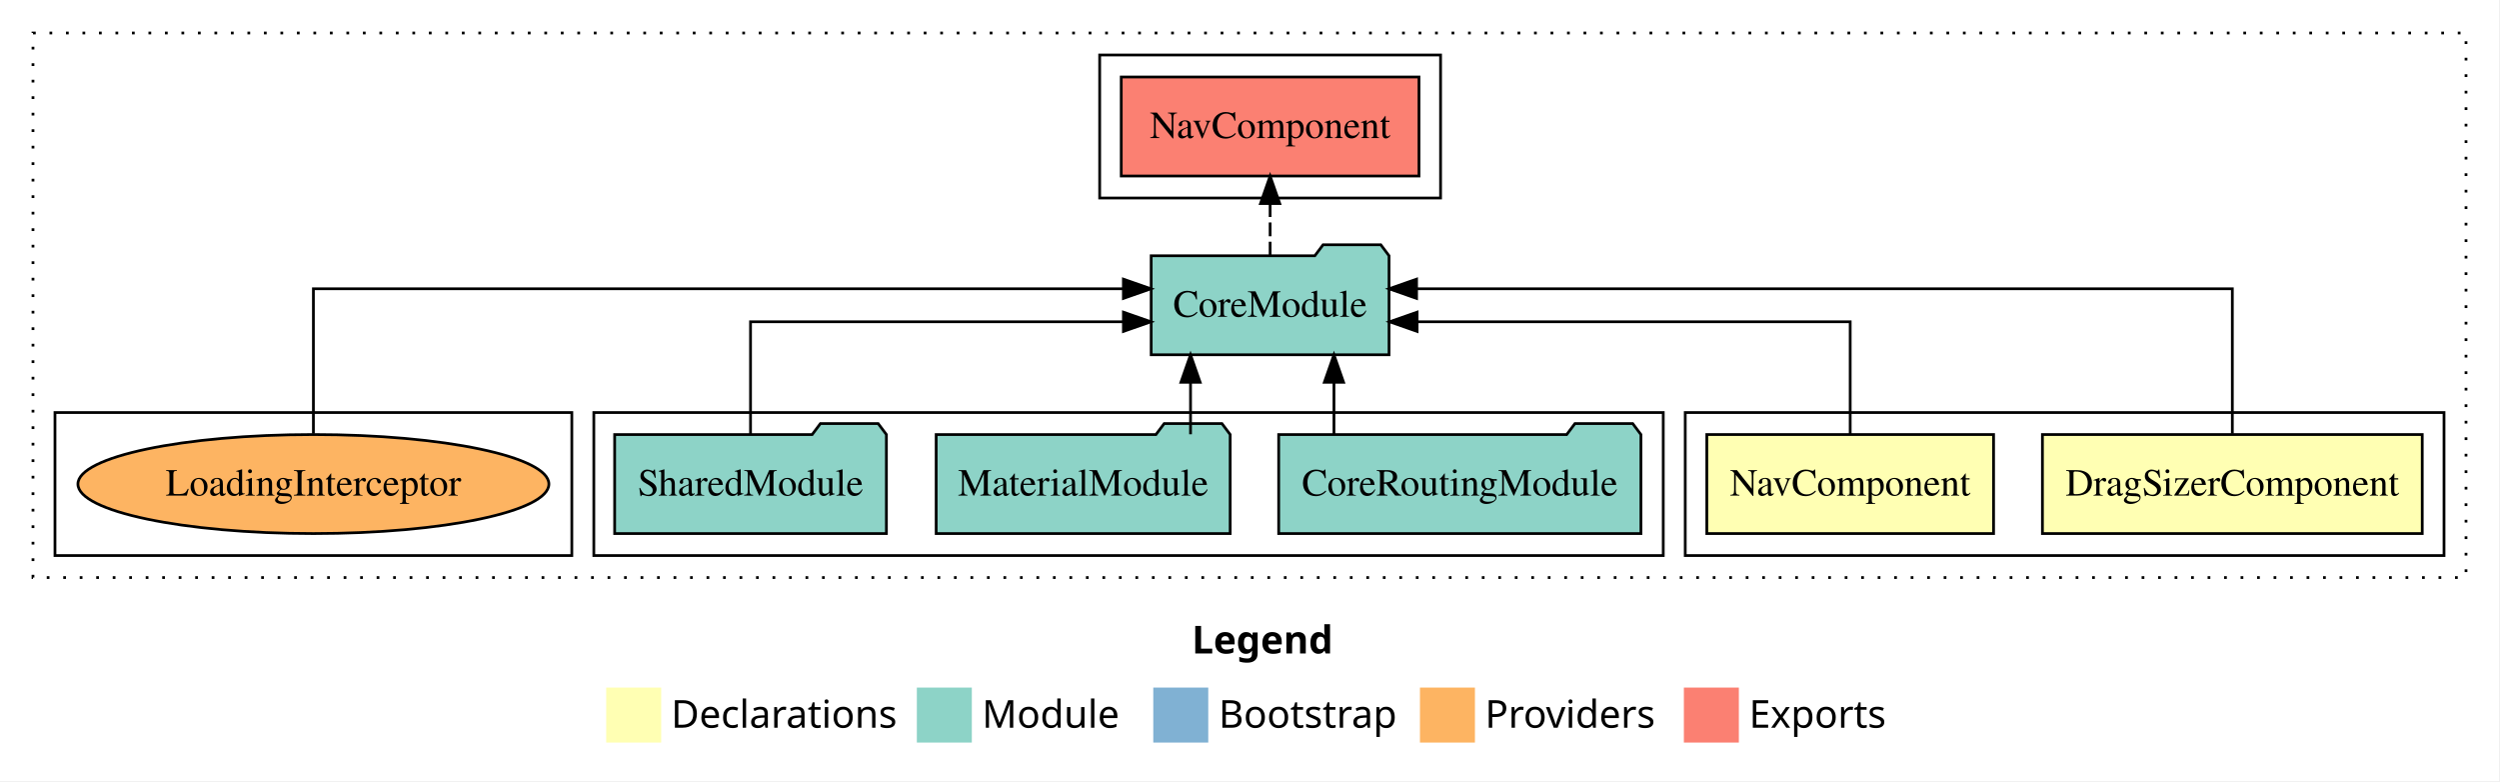
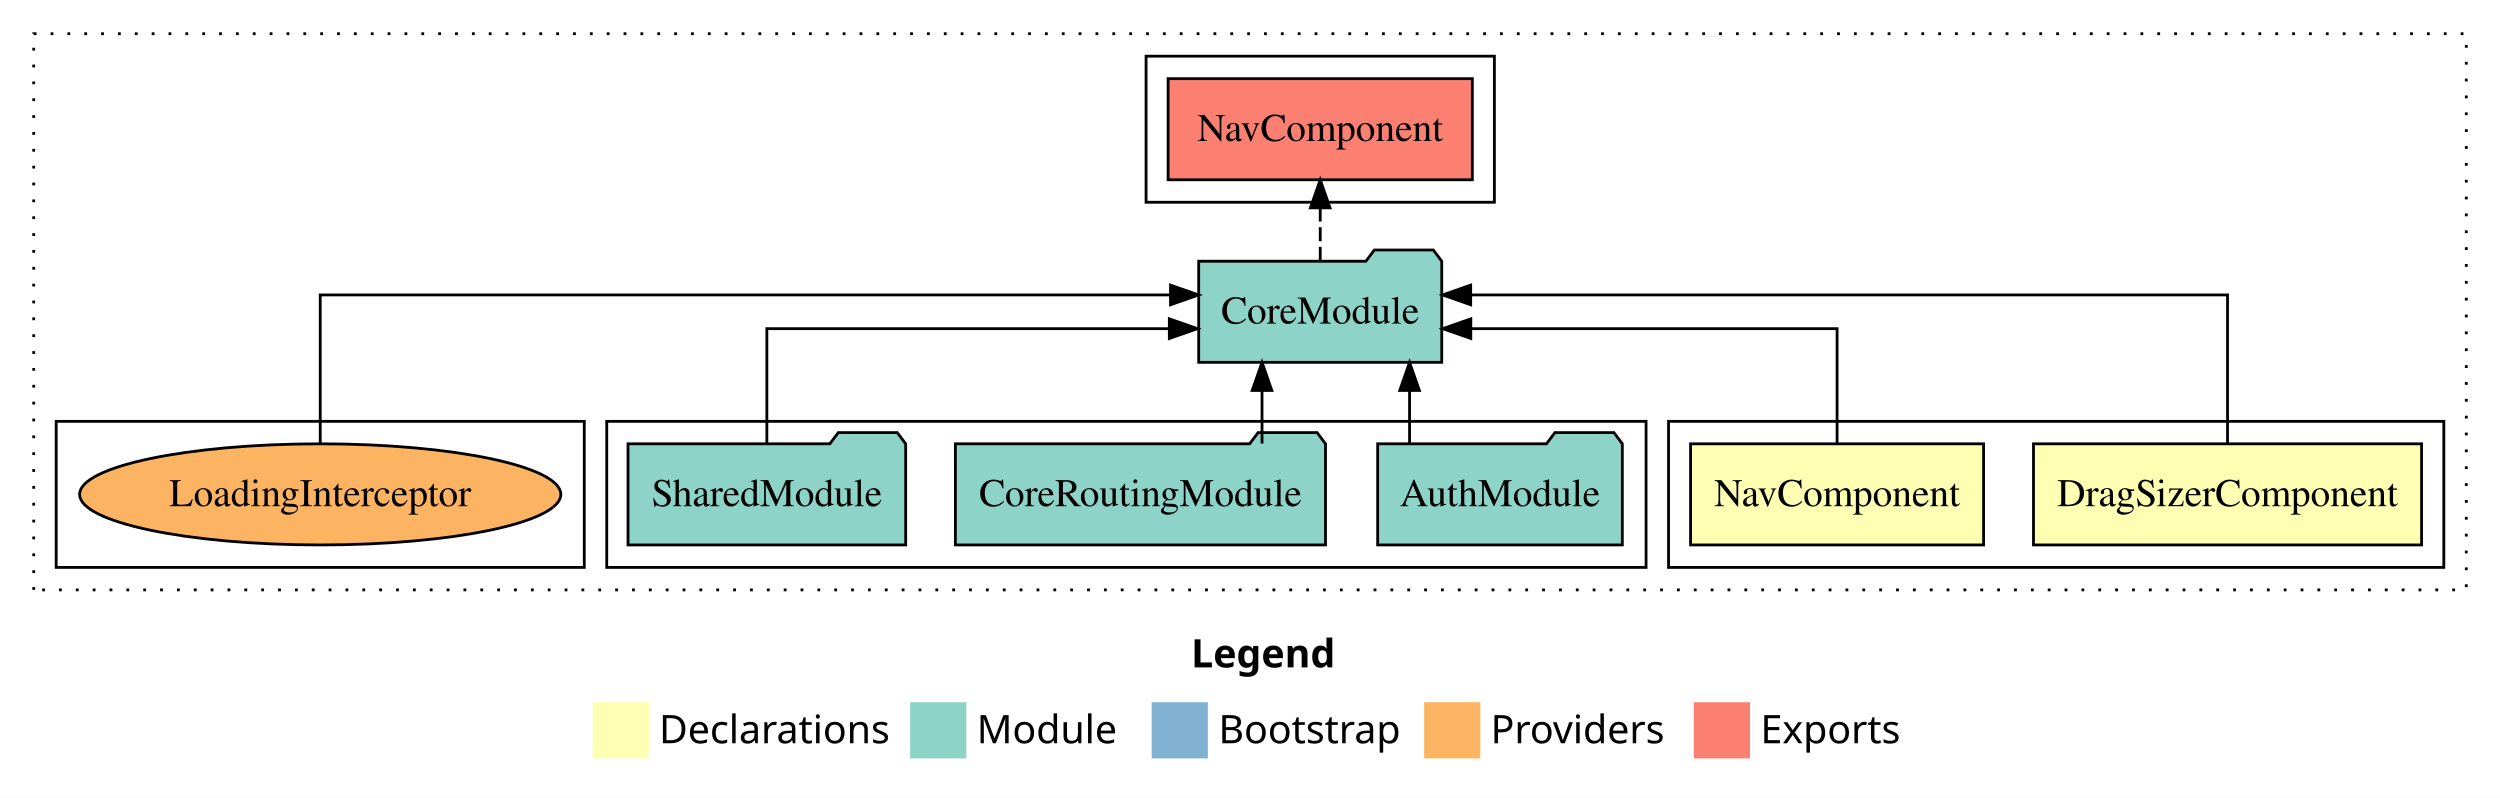
- <svg xmlns="http://www.w3.org/2000/svg" width="909pt" height="284pt" viewBox="0.00 0.00 909.00 284.00">
+ <svg xmlns="http://www.w3.org/2000/svg" width="890pt" height="284pt" viewBox="0.00 0.00 890.00 284.00">
  <g id="graph0" class="graph" transform="scale(1 1) rotate(0) translate(4 280)">
-     <polygon fill="#ffffff" stroke="transparent" points="-4,4 -4,-280 905,-280 905,4 -4,4" />
-     <text text-anchor="start" x="429.509" y="-42.4" font-family="sans-serif" font-weight="bold" font-size="14.00" fill="#000000">Legend</text>
-     <polygon fill="#ffffb3" stroke="transparent" points="216.5,-10 216.5,-30 236.5,-30 236.5,-10 216.5,-10" />
-     <text text-anchor="start" x="240.129" y="-15.4" font-family="sans-serif" font-size="14.00" fill="#000000">  Declarations</text>
-     <polygon fill="#8dd3c7" stroke="transparent" points="329.5,-10 329.5,-30 349.5,-30 349.5,-10 329.5,-10" />
-     <text text-anchor="start" x="353.225" y="-15.4" font-family="sans-serif" font-size="14.00" fill="#000000">  Module</text>
-     <polygon fill="#80b1d3" stroke="transparent" points="415.5,-10 415.5,-30 435.5,-30 435.5,-10 415.5,-10" />
-     <text text-anchor="start" x="439.281" y="-15.4" font-family="sans-serif" font-size="14.00" fill="#000000">  Bootstrap</text>
-     <polygon fill="#fdb462" stroke="transparent" points="512.5,-10 512.5,-30 532.5,-30 532.5,-10 512.5,-10" />
-     <text text-anchor="start" x="536.173" y="-15.4" font-family="sans-serif" font-size="14.00" fill="#000000">  Providers</text>
-     <polygon fill="#fb8072" stroke="transparent" points="608.5,-10 608.5,-30 628.5,-30 628.5,-10 608.5,-10" />
-     <text text-anchor="start" x="632.226" y="-15.4" font-family="sans-serif" font-size="14.00" fill="#000000">  Exports</text>
+     <polygon fill="#ffffff" stroke="transparent" points="-4,4 -4,-280 886,-280 886,4 -4,4" />
+     <text text-anchor="start" x="420.009" y="-42.4" font-family="sans-serif" font-weight="bold" font-size="14.00" fill="#000000">Legend</text>
+     <polygon fill="#ffffb3" stroke="transparent" points="207,-10 207,-30 227,-30 227,-10 207,-10" />
+     <text text-anchor="start" x="230.629" y="-15.4" font-family="sans-serif" font-size="14.00" fill="#000000">  Declarations</text>
+     <polygon fill="#8dd3c7" stroke="transparent" points="320,-10 320,-30 340,-30 340,-10 320,-10" />
+     <text text-anchor="start" x="343.725" y="-15.4" font-family="sans-serif" font-size="14.00" fill="#000000">  Module</text>
+     <polygon fill="#80b1d3" stroke="transparent" points="406,-10 406,-30 426,-30 426,-10 406,-10" />
+     <text text-anchor="start" x="429.781" y="-15.4" font-family="sans-serif" font-size="14.00" fill="#000000">  Bootstrap</text>
+     <polygon fill="#fdb462" stroke="transparent" points="503,-10 503,-30 523,-30 523,-10 503,-10" />
+     <text text-anchor="start" x="526.673" y="-15.4" font-family="sans-serif" font-size="14.00" fill="#000000">  Providers</text>
+     <polygon fill="#fb8072" stroke="transparent" points="599,-10 599,-30 619,-30 619,-10 599,-10" />
+     <text text-anchor="start" x="622.726" y="-15.4" font-family="sans-serif" font-size="14.00" fill="#000000">  Exports</text>
    <g id="clust1" class="cluster">
-       <polygon fill="none" stroke="#000000" stroke-dasharray="1,5" points="8,-70 8,-268 893,-268 893,-70 8,-70" />
+       <polygon fill="none" stroke="#000000" stroke-dasharray="1,5" points="8,-70 8,-268 874,-268 874,-70 8,-70" />
    </g>
    <g id="clust2" class="cluster">
-       <polygon fill="none" stroke="#000000" points="609,-78 609,-130 885,-130 885,-78 609,-78" />
+       <polygon fill="none" stroke="#000000" points="590,-78 590,-130 866,-130 866,-78 590,-78" />
    </g>
    <g id="clust5" class="cluster">
-       <polygon fill="none" stroke="#000000" points="212,-78 212,-130 601,-130 601,-78 212,-78" />
+       <polygon fill="none" stroke="#000000" points="212,-78 212,-130 582,-130 582,-78 212,-78" />
    </g>
    <g id="clust6" class="cluster">
-       <polygon fill="none" stroke="#000000" points="396,-208 396,-260 520,-260 520,-208 396,-208" />
+       <polygon fill="none" stroke="#000000" points="404,-208 404,-260 528,-260 528,-208 404,-208" />
    </g>
    <g id="clust8" class="cluster">
      <polygon fill="none" stroke="#000000" points="16,-78 16,-130 204,-130 204,-78 16,-78" />
    </g>
    <g id="node1" class="node">
-       <polygon fill="#ffffb3" stroke="#000000" points="877.077,-122 738.923,-122 738.923,-86 877.077,-86 877.077,-122" />
-       <text text-anchor="middle" x="808" y="-99.8" font-family="Times,serif" font-size="14.00" fill="#000000">DragSizerComponent</text>
+       <polygon fill="#ffffb3" stroke="#000000" points="858.077,-122 719.923,-122 719.923,-86 858.077,-86 858.077,-122" />
+       <text text-anchor="middle" x="789" y="-99.8" font-family="Times,serif" font-size="14.00" fill="#000000">DragSizerComponent</text>
    </g>
    <g id="node3" class="node">
-       <polygon fill="#8dd3c7" stroke="#000000" points="501.262,-187 498.262,-191 477.262,-191 474.262,-187 414.738,-187 414.738,-151 501.262,-151 501.262,-187" />
-       <text text-anchor="middle" x="458" y="-164.8" font-family="Times,serif" font-size="14.00" fill="#000000">CoreModule</text>
+       <polygon fill="#8dd3c7" stroke="#000000" points="509.262,-187 506.262,-191 485.262,-191 482.262,-187 422.738,-187 422.738,-151 509.262,-151 509.262,-187" />
+       <text text-anchor="middle" x="466" y="-164.8" font-family="Times,serif" font-size="14.00" fill="#000000">CoreModule</text>
    </g>
    <g id="edge1" class="edge">
-       <path fill="none" stroke="#000000" d="M808,-122.284C808,-143.321 808,-175 808,-175 808,-175 511.268,-175 511.268,-175" />
-       <polygon fill="#000000" stroke="#000000" points="511.268,-171.5 501.268,-175 511.268,-178.5 511.268,-171.5" />
+       <path fill="none" stroke="#000000" d="M789,-122.284C789,-143.321 789,-175 789,-175 789,-175 519.561,-175 519.561,-175" />
+       <polygon fill="#000000" stroke="#000000" points="519.561,-171.5 509.561,-175 519.561,-178.5 519.561,-171.5" />
    </g>
    <g id="node2" class="node">
-       <polygon fill="#ffffb3" stroke="#000000" points="721.154,-122 616.846,-122 616.846,-86 721.154,-86 721.154,-122" />
-       <text text-anchor="middle" x="669" y="-99.8" font-family="Times,serif" font-size="14.00" fill="#000000">NavComponent</text>
+       <polygon fill="#ffffb3" stroke="#000000" points="702.154,-122 597.846,-122 597.846,-86 702.154,-86 702.154,-122" />
+       <text text-anchor="middle" x="650" y="-99.8" font-family="Times,serif" font-size="14.00" fill="#000000">NavComponent</text>
    </g>
    <g id="edge2" class="edge">
-       <path fill="none" stroke="#000000" d="M669,-122.022C669,-139.373 669,-163 669,-163 669,-163 511.464,-163 511.464,-163" />
-       <polygon fill="#000000" stroke="#000000" points="511.464,-159.5 501.464,-163 511.464,-166.5 511.464,-159.5" />
+       <path fill="none" stroke="#000000" d="M650,-122.022C650,-139.373 650,-163 650,-163 650,-163 519.605,-163 519.605,-163" />
+       <polygon fill="#000000" stroke="#000000" points="519.606,-159.5 509.605,-163 519.605,-166.5 519.606,-159.5" />
    </g>
    <g id="node7" class="node">
-       <polygon fill="#fb8072" stroke="#000000" points="512.154,-252 403.846,-252 403.846,-216 512.154,-216 512.154,-252" />
-       <text text-anchor="middle" x="458" y="-229.8" font-family="Times,serif" font-size="14.00" fill="#000000">NavComponent </text>
+       <polygon fill="#fb8072" stroke="#000000" points="520.154,-252 411.846,-252 411.846,-216 520.154,-216 520.154,-252" />
+       <text text-anchor="middle" x="466" y="-229.8" font-family="Times,serif" font-size="14.00" fill="#000000">NavComponent </text>
    </g>
    <g id="edge6" class="edge">
-       <path fill="none" stroke="#000000" stroke-dasharray="5,2" d="M458,-187.106C458,-187.106 458,-205.991 458,-205.991" />
-       <polygon fill="#000000" stroke="#000000" points="454.5,-205.991 458,-215.991 461.5,-205.991 454.5,-205.991" />
+       <path fill="none" stroke="#000000" stroke-dasharray="5,2" d="M466,-187.106C466,-187.106 466,-205.991 466,-205.991" />
+       <polygon fill="#000000" stroke="#000000" points="462.5,-205.991 466,-215.991 469.5,-205.991 462.5,-205.991" />
    </g>
    <g id="node4" class="node">
-       <polygon fill="#8dd3c7" stroke="#000000" points="592.88,-122 589.88,-126 568.88,-126 565.88,-122 461.12,-122 461.12,-86 592.88,-86 592.88,-122" />
-       <text text-anchor="middle" x="527" y="-99.8" font-family="Times,serif" font-size="14.00" fill="#000000">CoreRoutingModule</text>
+       <polygon fill="#8dd3c7" stroke="#000000" points="573.548,-122 570.548,-126 549.548,-126 546.548,-122 486.452,-122 486.452,-86 573.548,-86 573.548,-122" />
+       <text text-anchor="middle" x="530" y="-99.8" font-family="Times,serif" font-size="14.00" fill="#000000">AuthModule</text>
    </g>
    <g id="edge3" class="edge">
-       <path fill="none" stroke="#000000" d="M481.221,-122.106C481.221,-122.106 481.221,-140.991 481.221,-140.991" />
-       <polygon fill="#000000" stroke="#000000" points="477.721,-140.991 481.221,-150.991 484.721,-140.991 477.721,-140.991" />
+       <path fill="none" stroke="#000000" d="M497.804,-122.106C497.804,-122.106 497.804,-140.991 497.804,-140.991" />
+       <polygon fill="#000000" stroke="#000000" points="494.304,-140.991 497.804,-150.991 501.304,-140.991 494.304,-140.991" />
    </g>
    <g id="node5" class="node">
-       <polygon fill="#8dd3c7" stroke="#000000" points="443.471,-122 440.471,-126 419.471,-126 416.471,-122 336.529,-122 336.529,-86 443.471,-86 443.471,-122" />
-       <text text-anchor="middle" x="390" y="-99.8" font-family="Times,serif" font-size="14.00" fill="#000000">MaterialModule</text>
+       <polygon fill="#8dd3c7" stroke="#000000" points="467.88,-122 464.88,-126 443.88,-126 440.88,-122 336.12,-122 336.12,-86 467.88,-86 467.88,-122" />
+       <text text-anchor="middle" x="402" y="-99.8" font-family="Times,serif" font-size="14.00" fill="#000000">CoreRoutingModule</text>
    </g>
    <g id="edge4" class="edge">
-       <path fill="none" stroke="#000000" d="M429.052,-122.106C429.052,-122.106 429.052,-140.991 429.052,-140.991" />
-       <polygon fill="#000000" stroke="#000000" points="425.552,-140.991 429.052,-150.991 432.552,-140.991 425.552,-140.991" />
+       <path fill="none" stroke="#000000" d="M445.279,-122.106C445.279,-122.106 445.279,-140.991 445.279,-140.991" />
+       <polygon fill="#000000" stroke="#000000" points="441.779,-140.991 445.279,-150.991 448.779,-140.991 441.779,-140.991" />
    </g>
    <g id="node6" class="node">
      <polygon fill="#8dd3c7" stroke="#000000" points="318.423,-122 315.423,-126 294.423,-126 291.423,-122 219.577,-122 219.577,-86 318.423,-86 318.423,-122" />
      <text text-anchor="middle" x="269" y="-99.8" font-family="Times,serif" font-size="14.00" fill="#000000">SharedModule</text>
    </g>
    <g id="edge5" class="edge">
-       <path fill="none" stroke="#000000" d="M269,-122.022C269,-139.373 269,-163 269,-163 269,-163 404.64,-163 404.64,-163" />
-       <polygon fill="#000000" stroke="#000000" points="404.64,-166.5 414.64,-163 404.639,-159.5 404.64,-166.5" />
+       <path fill="none" stroke="#000000" d="M269,-122.022C269,-139.373 269,-163 269,-163 269,-163 412.279,-163 412.279,-163" />
+       <polygon fill="#000000" stroke="#000000" points="412.279,-166.5 422.279,-163 412.279,-159.5 412.279,-166.5" />
    </g>
    <g id="node8" class="node">
      <ellipse fill="#fdb462" stroke="#000000" cx="110" cy="-104" rx="85.655" ry="18" />
      <text text-anchor="middle" x="110" y="-99.8" font-family="Times,serif" font-size="14.00" fill="#000000">LoadingInterceptor</text>
    </g>
    <g id="edge7" class="edge">
-       <path fill="none" stroke="#000000" d="M110,-122.284C110,-143.321 110,-175 110,-175 110,-175 404.629,-175 404.629,-175" />
-       <polygon fill="#000000" stroke="#000000" points="404.629,-178.5 414.629,-175 404.629,-171.5 404.629,-178.5" />
+       <path fill="none" stroke="#000000" d="M110,-122.284C110,-143.321 110,-175 110,-175 110,-175 412.703,-175 412.703,-175" />
+       <polygon fill="#000000" stroke="#000000" points="412.703,-178.5 422.703,-175 412.703,-171.5 412.703,-178.5" />
    </g>
  </g>
</svg>
